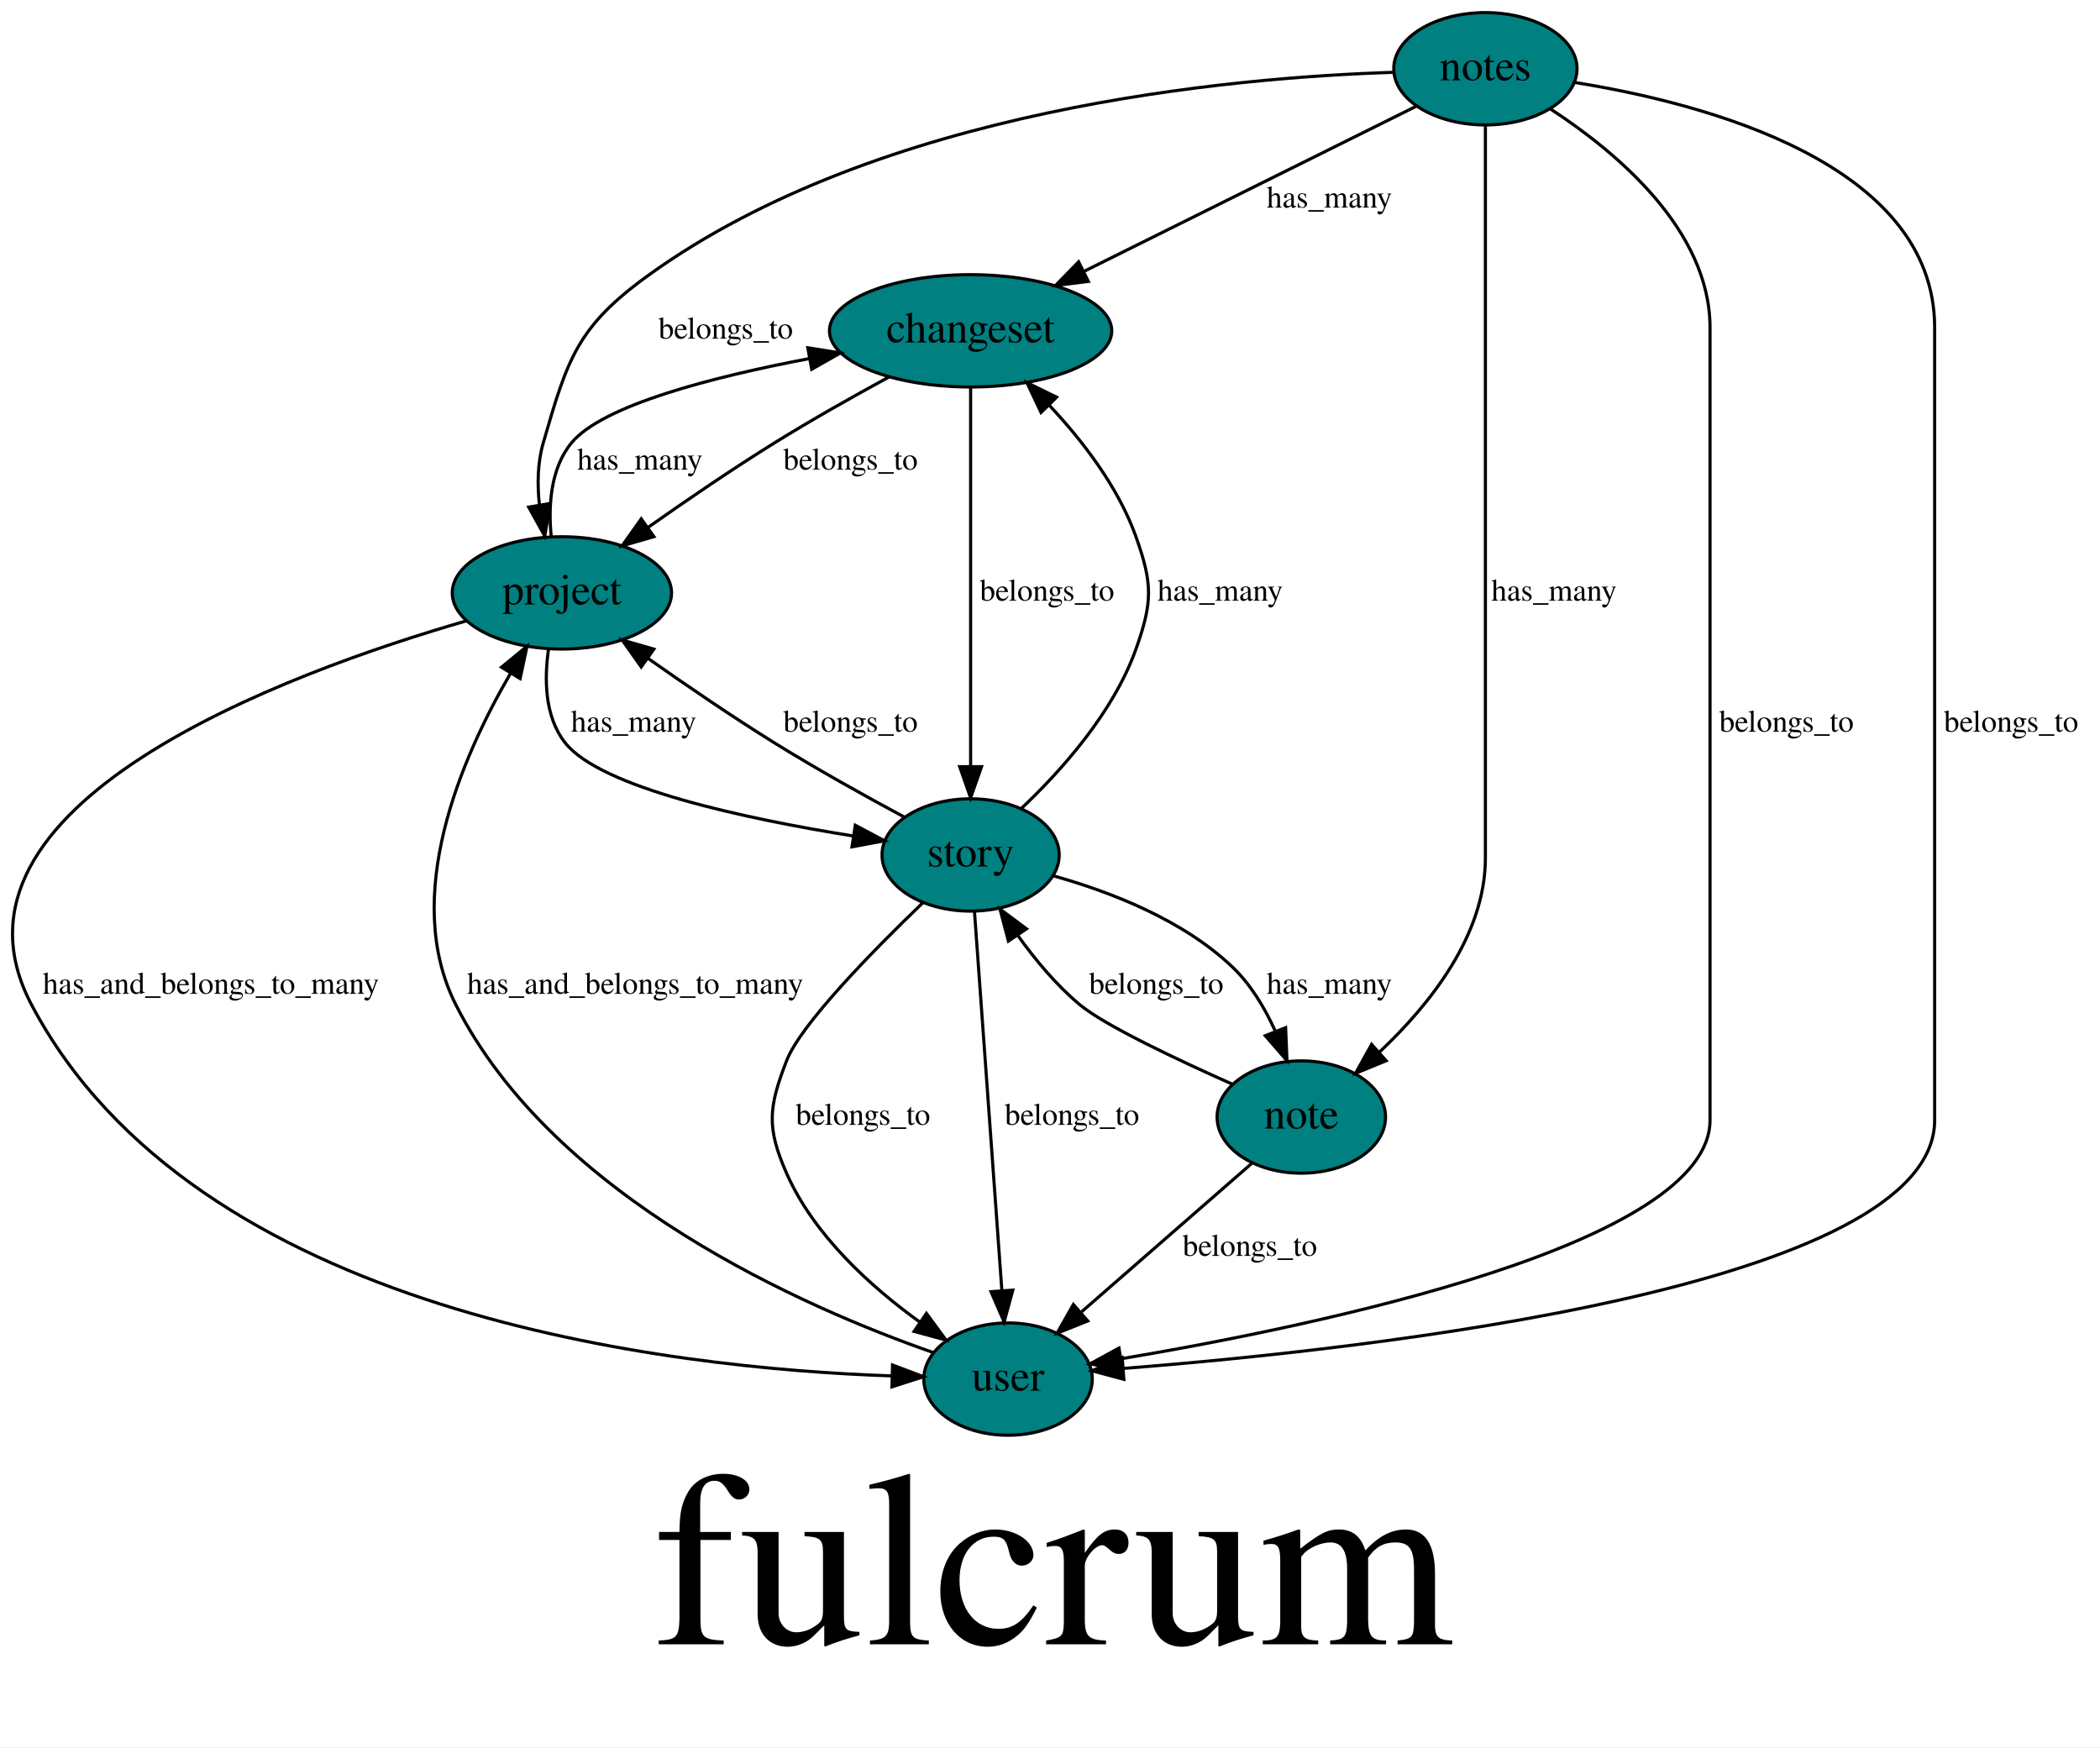
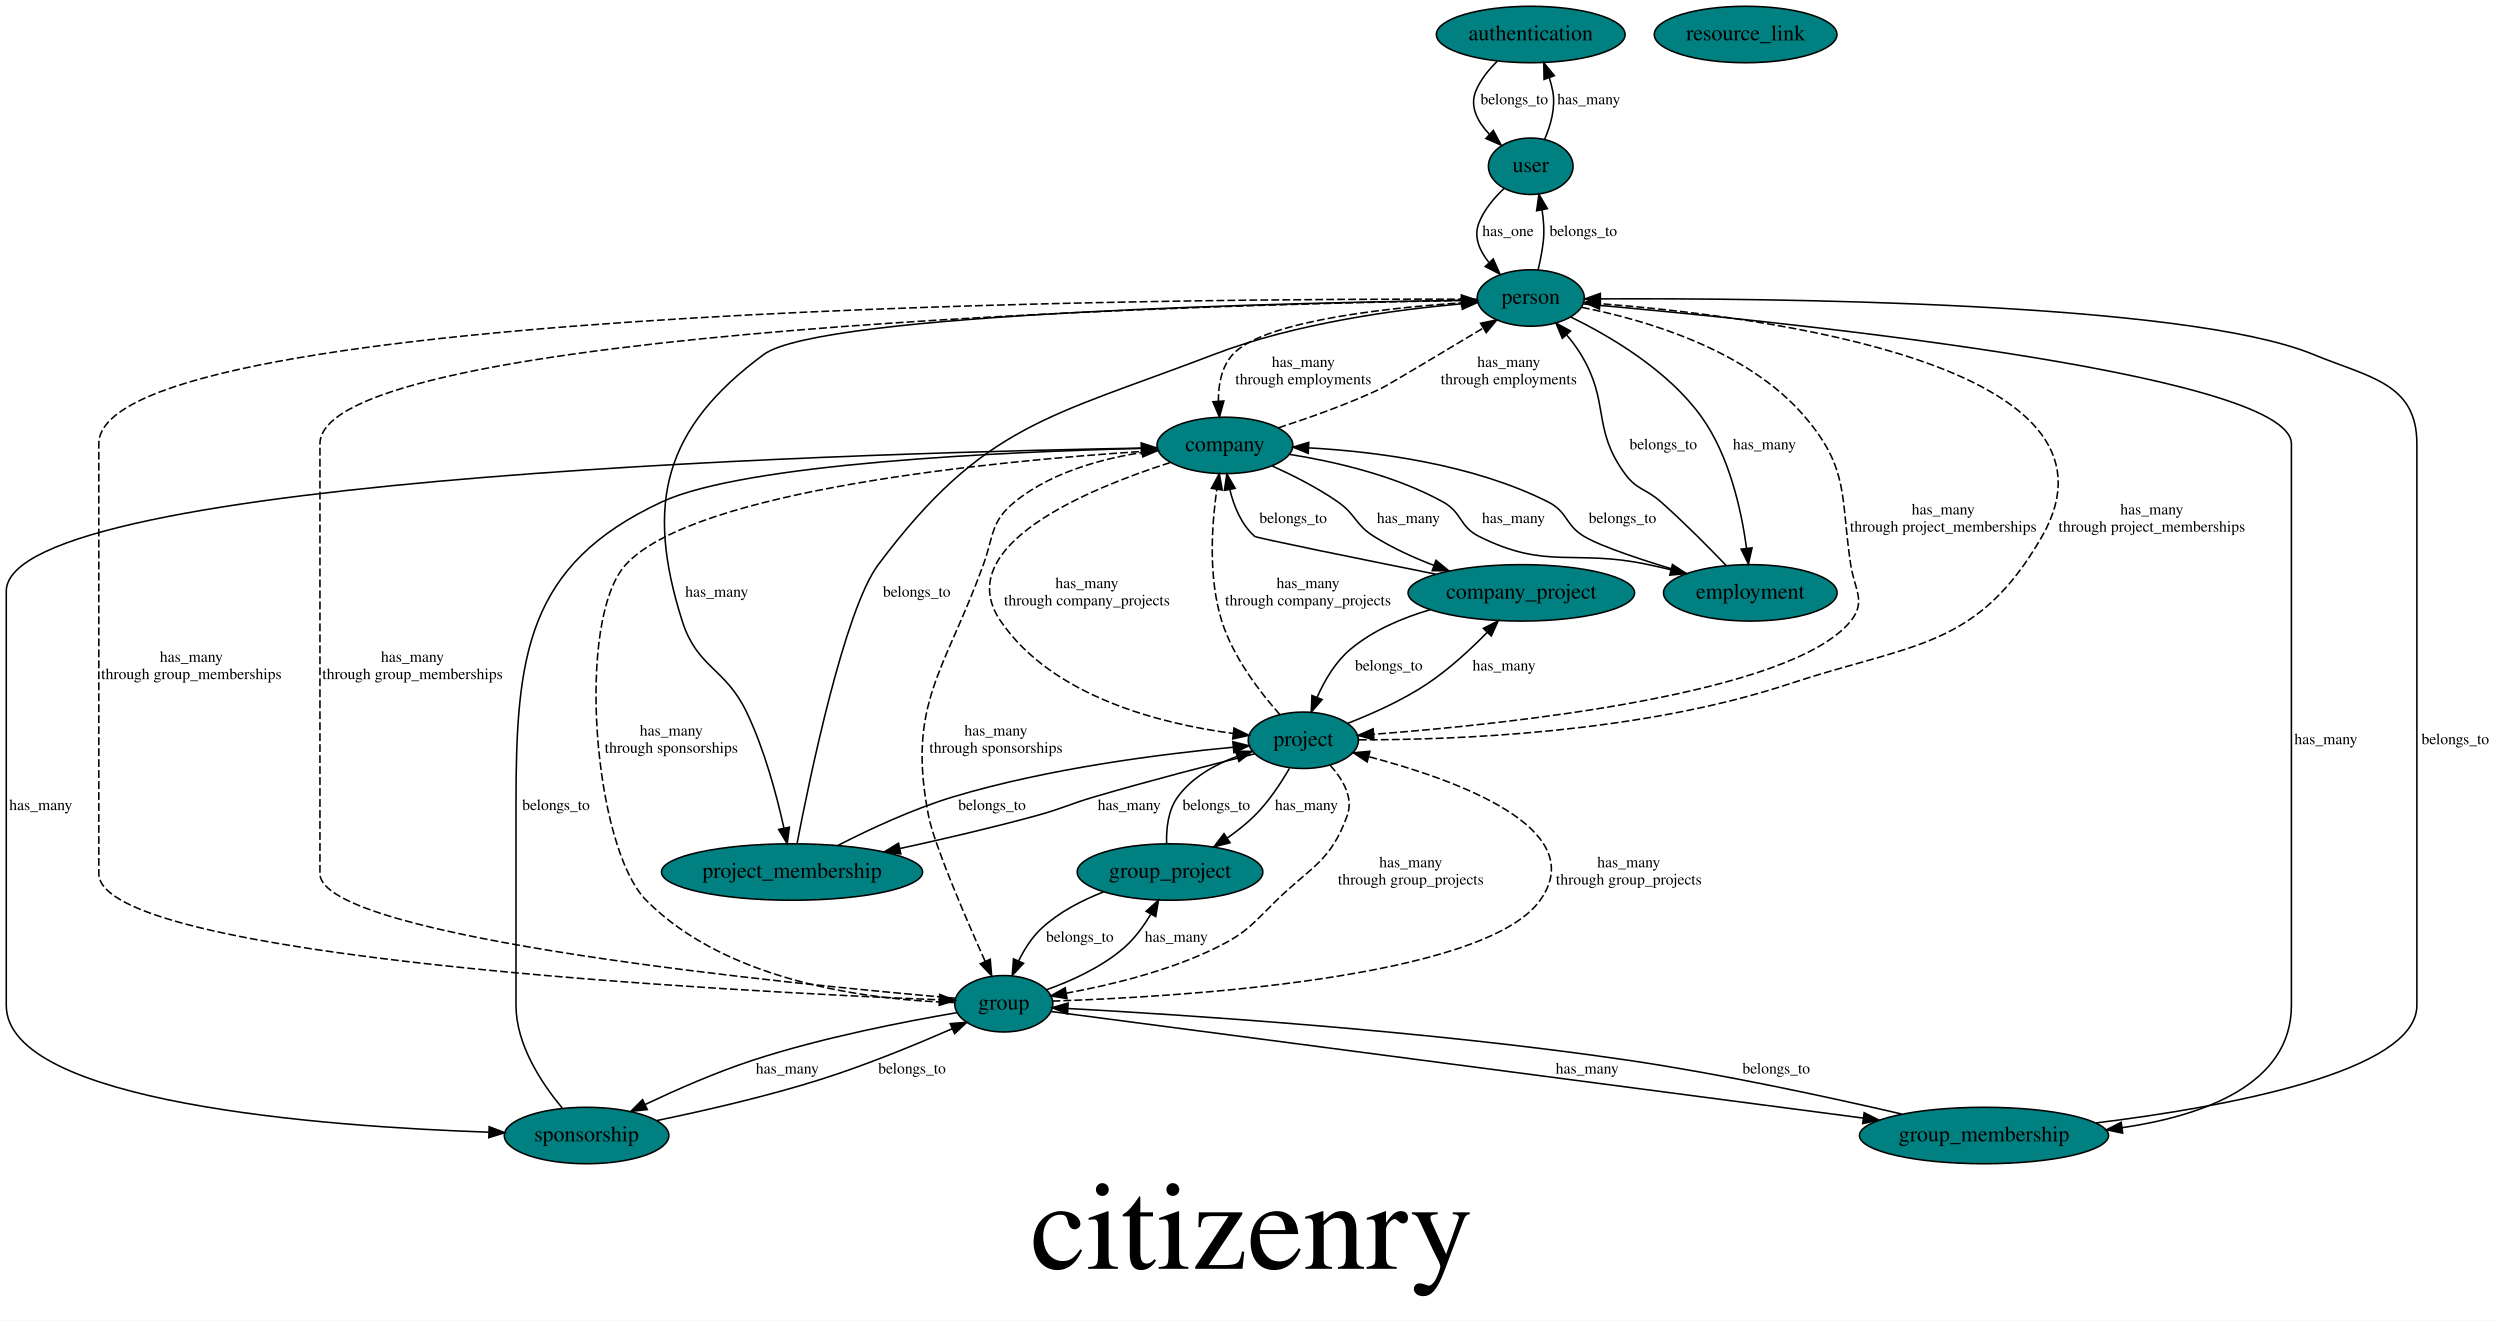
- <svg xmlns="http://www.w3.org/2000/svg" width="673pt" height="560pt" viewBox="0.00 0.00 673.10 560.00">
-   <g id="graph0" class="graph" transform="scale(1 1) rotate(0) translate(4 556)">
-     <polygon fill="white" stroke="none" points="-4,4 -4,-556 669.104,-556 669.104,4 -4,4" />
-     <text text-anchor="start" x="201.552" y="-29" font-family="Times,serif" font-size="14.00"> </text>
-     <text text-anchor="start" x="205.552" y="-29" font-family="Times,serif" font-size="80.00">fulcrum</text>
-     <text text-anchor="start" x="459.552" y="-29" font-family="Times,serif" font-size="14.00"> </text>
+ <svg xmlns="http://www.w3.org/2000/svg" width="1594pt" height="842pt" viewBox="0.00 0.00 1594.00 842.00">
+   <g id="graph0" class="graph" transform="scale(1 1) rotate(0) translate(4 838)">
+     <polygon fill="white" stroke="none" points="-4,4 -4,-838 1590,-838 1590,4 -4,4" />
+     <text text-anchor="start" x="649" y="-29" font-family="Times,serif" font-size="14.00"> </text>
+     <text text-anchor="start" x="653" y="-29" font-family="Times,serif" font-size="80.00">citizenry</text>
+     <text text-anchor="start" x="933" y="-29" font-family="Times,serif" font-size="14.00"> </text>
    <g id="node1" class="node">
-       <ellipse fill="teal" stroke="black" cx="307.104" cy="-450" rx="45.244" ry="18" />
-       <text text-anchor="middle" x="307.104" y="-446.3" font-family="Times,serif" font-size="14.00">changeset</text>
+       <ellipse fill="teal" stroke="black" cx="972" cy="-816" rx="60.167" ry="18" />
+       <text text-anchor="middle" x="972" y="-812.3" font-family="Times,serif" font-size="14.00">authentication</text>
+     </g>
+     <g id="node13" class="node">
+       <ellipse fill="teal" stroke="black" cx="972" cy="-732" rx="27" ry="18" />
+       <text text-anchor="middle" x="972" y="-728.3" font-family="Times,serif" font-size="14.00">user</text>
+     </g>
+     <g id="edge1" class="edge">
+       <path fill="none" stroke="black" d="M950.669,-798.949C945.164,-793.592 939.96,-787.145 937,-780 932.886,-770.069 938.13,-760.33 945.708,-752.315" />
+       <polygon fill="black" stroke="black" points="948.139,-754.834 953.122,-745.484 943.396,-749.686 948.139,-754.834" />
+       <text text-anchor="middle" x="961.5" y="-771.5" font-family="Times,serif" font-size="10.00">belongs_to </text>
+     </g>
+     <g id="node2" class="node">
+       <ellipse fill="teal" stroke="black" cx="777" cy="-554" rx="43.319" ry="18" />
+       <text text-anchor="middle" x="777" y="-550.3" font-family="Times,serif" font-size="14.00">company</text>
    </g>
    <g id="node3" class="node">
-       <ellipse fill="teal" stroke="black" cx="176.104" cy="-366" rx="35.145" ry="18" />
-       <text text-anchor="middle" x="176.104" y="-362.3" font-family="Times,serif" font-size="14.00">project</text>
-     </g>
-     <g id="edge1" class="edge">
-       <path fill="none" stroke="black" d="M281.027,-435.256C269.554,-429.019 256.007,-421.395 244.104,-414 230.567,-405.59 215.98,-395.632 203.799,-387.052" />
-       <polygon fill="black" stroke="black" points="205.585,-384.027 195.405,-381.09 201.531,-389.734 205.585,-384.027" />
-       <text text-anchor="middle" x="268.604" y="-405.5" font-family="Times,serif" font-size="10.00">belongs_to </text>
+       <ellipse fill="teal" stroke="black" cx="966" cy="-460" rx="72.216" ry="18" />
+       <text text-anchor="middle" x="966" y="-456.3" font-family="Times,serif" font-size="14.00">company_project</text>
+     </g>
+     <g id="edge2" class="edge">
+       <path fill="none" stroke="black" d="M807.231,-540.834C820.568,-534.84 836.108,-526.969 849,-518 860.612,-509.922 860.014,-503.512 872,-496 883.755,-488.633 897.297,-482.462 910.375,-477.456" />
+       <polygon fill="black" stroke="black" points="911.594,-480.737 919.784,-474.016 909.19,-474.162 911.594,-480.737" />
+       <text text-anchor="middle" x="894" y="-504.5" font-family="Times,serif" font-size="10.00">has_many </text>
    </g>
    <g id="node4" class="node">
-       <ellipse fill="teal" stroke="black" cx="307.104" cy="-282" rx="28.395" ry="18" />
-       <text text-anchor="middle" x="307.104" y="-278.3" font-family="Times,serif" font-size="14.00">story</text>
-     </g>
-     <g id="edge2" class="edge">
-       <path fill="none" stroke="black" d="M307.104,-431.86C307.104,-403.157 307.104,-345.126 307.104,-310.609" />
-       <polygon fill="black" stroke="black" points="310.604,-310.295 307.104,-300.295 303.604,-310.295 310.604,-310.295" />
-       <text text-anchor="middle" x="331.604" y="-363.5" font-family="Times,serif" font-size="10.00">belongs_to </text>
-     </g>
-     <g id="node2" class="node">
-       <ellipse fill="teal" stroke="black" cx="413.104" cy="-198" rx="27" ry="18" />
-       <text text-anchor="middle" x="413.104" y="-194.3" font-family="Times,serif" font-size="14.00">note</text>
+       <ellipse fill="teal" stroke="black" cx="1112" cy="-460" rx="55.344" ry="18" />
+       <text text-anchor="middle" x="1112" y="-456.3" font-family="Times,serif" font-size="14.00">employment</text>
+     </g>
+     <g id="edge6" class="edge">
+       <path fill="none" stroke="black" d="M818.283,-548.285C847.072,-543.677 885.617,-534.793 916,-518 928.38,-511.157 926.351,-502.333 939,-496 982.513,-474.215 999.412,-488.167 1047,-478 1051.67,-477.002 1056.52,-475.887 1061.35,-474.72" />
+       <polygon fill="black" stroke="black" points="1062.36,-478.077 1071.22,-472.269 1060.67,-471.283 1062.36,-478.077" />
+       <text text-anchor="middle" x="961" y="-504.5" font-family="Times,serif" font-size="10.00">has_many </text>
+     </g>
+     <g id="node5" class="node">
+       <ellipse fill="teal" stroke="black" cx="636" cy="-198" rx="31.297" ry="18" />
+       <text text-anchor="middle" x="636" y="-194.3" font-family="Times,serif" font-size="14.00">group</text>
+     </g>
+     <g id="edge5" class="edge">
+       <path fill="none" stroke="black" stroke-dasharray="5,2" d="M734.263,-550.867C705.699,-547.436 668.773,-538.898 643,-518 627.561,-505.482 629.777,-496.685 623,-478 598.181,-409.569 574.131,-389.459 588,-318 591.565,-299.629 611.125,-254.117 624.149,-225.001" />
+       <polygon fill="black" stroke="black" points="627.37,-226.374 628.283,-215.818 620.987,-223.5 627.37,-226.374" />
+       <text text-anchor="middle" x="631" y="-369" font-family="Times,serif" font-size="10.00">has_many </text>
+       <text text-anchor="middle" x="631" y="-358" font-family="Times,serif" font-size="10.00">through sponsorships</text>
+     </g>
+     <g id="node8" class="node">
+       <ellipse fill="teal" stroke="black" cx="972" cy="-648" rx="34.171" ry="18" />
+       <text text-anchor="middle" x="972" y="-644.3" font-family="Times,serif" font-size="14.00">person</text>
+     </g>
+     <g id="edge7" class="edge">
+       <path fill="none" stroke="black" stroke-dasharray="5,2" d="M811.107,-565.228C830.503,-571.494 855.032,-580.184 876,-590 879.45,-591.615 914.874,-612.747 941.695,-628.813" />
+       <polygon fill="black" stroke="black" points="940.026,-631.893 950.403,-634.032 943.625,-625.889 940.026,-631.893" />
+       <text text-anchor="middle" x="958" y="-604" font-family="Times,serif" font-size="10.00">has_many </text>
+       <text text-anchor="middle" x="958" y="-593" font-family="Times,serif" font-size="10.00">through employments</text>
+     </g>
+     <g id="node9" class="node">
+       <ellipse fill="teal" stroke="black" cx="827" cy="-366" rx="35.145" ry="18" />
+       <text text-anchor="middle" x="827" y="-362.3" font-family="Times,serif" font-size="14.00">project</text>
+     </g>
+     <g id="edge3" class="edge">
+       <path fill="none" stroke="black" stroke-dasharray="5,2" d="M742.103,-543.059C689.985,-526.386 601.256,-489.854 634,-442 667.122,-393.594 736.422,-376.425 782.33,-370.339" />
+       <polygon fill="black" stroke="black" points="782.807,-373.806 792.318,-369.139 781.972,-366.856 782.807,-373.806" />
+       <text text-anchor="middle" x="689" y="-463" font-family="Times,serif" font-size="10.00">has_many </text>
+       <text text-anchor="middle" x="689" y="-452" font-family="Times,serif" font-size="10.00">through company_projects</text>
+     </g>
+     <g id="node12" class="node">
+       <ellipse fill="teal" stroke="black" cx="370" cy="-114" rx="52.468" ry="18" />
+       <text text-anchor="middle" x="370" y="-110.3" font-family="Times,serif" font-size="14.00">sponsorship</text>
    </g>
    <g id="edge4" class="edge">
-       <path fill="none" stroke="black" d="M391.093,-208.483C373.347,-216.377 350.077,-227.361 342.104,-234 334.606,-240.244 327.814,-248.405 322.251,-256.172" />
-       <polygon fill="black" stroke="black" points="319.221,-254.405 316.52,-264.65 325.02,-258.325 319.221,-254.405" />
-       <text text-anchor="middle" x="366.604" y="-237.5" font-family="Times,serif" font-size="10.00">belongs_to </text>
+       <path fill="none" stroke="black" d="M733.84,-552.464C570.578,-549.875 0,-535.499 0,-461 0,-461 0,-461 0,-197 0,-134.758 202.098,-119.728 307.569,-116.122" />
+       <polygon fill="black" stroke="black" points="307.889,-119.614 317.773,-115.799 307.667,-112.617 307.889,-119.614" />
+       <text text-anchor="middle" x="22" y="-321.5" font-family="Times,serif" font-size="10.00">has_many </text>
+     </g>
+     <g id="edge9" class="edge">
+       <path fill="none" stroke="black" d="M911.292,-471.932C862.017,-481.828 797.116,-495.009 796,-496 787.429,-503.61 782.715,-515.189 780.126,-525.927" />
+       <polygon fill="black" stroke="black" points="776.677,-525.329 778.239,-535.808 783.553,-526.642 776.677,-525.329" />
+       <text text-anchor="middle" x="820.5" y="-504.5" font-family="Times,serif" font-size="10.00">belongs_to </text>
+     </g>
+     <g id="edge8" class="edge">
+       <path fill="none" stroke="black" d="M908.048,-449.29C890.198,-444.093 871.459,-436.142 857,-424 847.493,-416.016 840.59,-404.238 835.82,-393.457" />
+       <polygon fill="black" stroke="black" points="838.99,-391.959 832.026,-383.974 832.491,-394.559 838.99,-391.959" />
+       <text text-anchor="middle" x="881.5" y="-410.5" font-family="Times,serif" font-size="10.00">belongs_to </text>
+     </g>
+     <g id="edge11" class="edge">
+       <path fill="none" stroke="black" d="M1071.41,-472.387C1046.51,-479.759 1017.3,-489.213 1006,-496 993.875,-503.285 995.639,-511.647 983,-518 934.989,-542.131 873.57,-550.055 830.333,-552.448" />
+       <polygon fill="black" stroke="black" points="830.125,-548.954 820.301,-552.922 830.455,-555.946 830.125,-548.954" />
+       <text text-anchor="middle" x="1030.5" y="-504.5" font-family="Times,serif" font-size="10.00">belongs_to </text>
+     </g>
+     <g id="edge10" class="edge">
+       <path fill="none" stroke="black" d="M1096.53,-477.503C1085.34,-489.182 1069.67,-505.011 1055,-518 1045.28,-526.605 1039.65,-525.51 1032,-536 1010.8,-565.09 1022.72,-581.252 1004,-612 1001.41,-616.259 998.25,-620.462 994.941,-624.397" />
+       <polygon fill="black" stroke="black" points="992.159,-622.256 988.067,-632.029 997.36,-626.941 992.159,-622.256" />
+       <text text-anchor="middle" x="1056.5" y="-551.5" font-family="Times,serif" font-size="10.00">belongs_to </text>
+     </g>
+     <g id="edge17" class="edge">
+       <path fill="none" stroke="black" stroke-dasharray="5,2" d="M604.681,-198.758C555.751,-200.14 461.272,-210.168 408,-264 374.488,-297.865 362.824,-442.864 395,-478 438.611,-525.622 629.952,-543.938 724.184,-550.165" />
+       <polygon fill="black" stroke="black" points="724.156,-553.67 734.359,-550.815 724.603,-546.684 724.156,-553.67" />
+       <text text-anchor="middle" x="424" y="-369" font-family="Times,serif" font-size="10.00">has_many </text>
+       <text text-anchor="middle" x="424" y="-358" font-family="Times,serif" font-size="10.00">through sponsorships</text>
    </g>
    <g id="node6" class="node">
-       <ellipse fill="teal" stroke="black" cx="319.104" cy="-114" rx="27" ry="18" />
-       <text text-anchor="middle" x="319.104" y="-110.3" font-family="Times,serif" font-size="14.00">user</text>
-     </g>
-     <g id="edge3" class="edge">
-       <path fill="none" stroke="black" d="M397.158,-183.09C382.213,-170.053 359.687,-150.402 342.669,-135.556" />
-       <polygon fill="black" stroke="black" points="344.651,-132.641 334.814,-128.705 340.049,-137.916 344.651,-132.641" />
-       <text text-anchor="middle" x="396.604" y="-153.5" font-family="Times,serif" font-size="10.00">belongs_to </text>
-     </g>
-     <g id="edge7" class="edge">
-       <path fill="none" stroke="black" d="M172.689,-383.961C171.72,-393.769 172.389,-405.761 179.104,-414 188.987,-426.126 224.404,-435.236 255.485,-441.118" />
-       <polygon fill="black" stroke="black" points="254.921,-444.573 265.385,-442.914 256.171,-437.685 254.921,-444.573" />
-       <text text-anchor="middle" x="201.104" y="-405.5" font-family="Times,serif" font-size="10.00">has_many </text>
-     </g>
-     <g id="edge6" class="edge">
-       <path fill="none" stroke="black" d="M171.837,-348.121C170.405,-338.342 170.561,-326.352 177.104,-318 188.469,-303.493 235.157,-293.578 269.34,-288.102" />
-       <polygon fill="black" stroke="black" points="270.141,-291.521 279.494,-286.545 269.079,-284.602 270.141,-291.521" />
-       <text text-anchor="middle" x="199.104" y="-321.5" font-family="Times,serif" font-size="10.00">has_many </text>
-     </g>
-     <g id="edge5" class="edge">
-       <path fill="none" stroke="black" d="M145.526,-357.047C87.977,-340.41 -27.735,-298.086 6.104,-234 58.646,-134.492 210.675,-117.429 281.707,-115.025" />
-       <polygon fill="black" stroke="black" points="282.074,-118.517 291.981,-114.762 281.895,-111.52 282.074,-118.517" />
-       <text text-anchor="middle" x="63.604" y="-237.5" font-family="Times,serif" font-size="10.00">has_and_belongs_to_many </text>
-     </g>
-     <g id="edge11" class="edge">
-       <path fill="none" stroke="black" d="M323.327,-296.862C336.067,-308.895 352.827,-327.561 360.104,-348 365.47,-363.073 365.47,-368.927 360.104,-384 354.47,-399.826 343.149,-414.59 332.411,-426.034" />
-       <polygon fill="black" stroke="black" points="329.678,-423.821 325.148,-433.399 334.662,-428.736 329.678,-423.821" />
-       <text text-anchor="middle" x="387.104" y="-363.5" font-family="Times,serif" font-size="10.00">has_many </text>
+       <ellipse fill="teal" stroke="black" cx="1261" cy="-114" rx="79.415" ry="18" />
+       <text text-anchor="middle" x="1261" y="-110.3" font-family="Times,serif" font-size="14.00">group_membership</text>
+     </g>
+     <g id="edge14" class="edge">
+       <path fill="none" stroke="black" d="M666.145,-193.045C759.397,-180.81 1045.22,-143.311 1183.91,-125.114" />
+       <polygon fill="black" stroke="black" points="1184.58,-128.556 1194.04,-123.785 1183.67,-121.616 1184.58,-128.556" />
+       <text text-anchor="middle" x="1008" y="-153.5" font-family="Times,serif" font-size="10.00">has_many </text>
+     </g>
+     <g id="node7" class="node">
+       <ellipse fill="teal" stroke="black" cx="742" cy="-282" rx="59.194" ry="18" />
+       <text text-anchor="middle" x="742" y="-278.3" font-family="Times,serif" font-size="14.00">group_project</text>
    </g>
    <g id="edge12" class="edge">
-       <path fill="none" stroke="black" d="M333.766,-275.269C351.844,-270.204 375.246,-261.191 391.104,-246 396.919,-240.43 401.355,-233.021 404.666,-225.735" />
-       <polygon fill="black" stroke="black" points="408.07,-226.647 408.508,-216.061 401.564,-224.063 408.07,-226.647" />
-       <text text-anchor="middle" x="422.104" y="-237.5" font-family="Times,serif" font-size="10.00">has_many </text>
-     </g>
-     <g id="edge8" class="edge">
-       <path fill="none" stroke="black" d="M285.807,-294.161C273.458,-300.798 257.708,-309.548 244.104,-318 230.567,-326.41 215.98,-336.368 203.799,-344.948" />
-       <polygon fill="black" stroke="black" points="201.531,-342.266 195.405,-350.91 205.585,-347.973 201.531,-342.266" />
-       <text text-anchor="middle" x="268.604" y="-321.5" font-family="Times,serif" font-size="10.00">belongs_to </text>
-     </g>
-     <g id="edge9" class="edge">
-       <path fill="none" stroke="black" d="M291.756,-266.645C275.834,-251.341 252.633,-227.729 248.104,-216 242.34,-201.074 241.657,-194.644 248.104,-180 256.854,-160.126 275.013,-143.681 290.775,-132.305" />
-       <polygon fill="black" stroke="black" points="292.946,-135.06 299.211,-126.516 288.985,-129.288 292.946,-135.06" />
-       <text text-anchor="middle" x="272.604" y="-195.5" font-family="Times,serif" font-size="10.00">belongs_to </text>
-     </g>
-     <g id="edge10" class="edge">
-       <path fill="none" stroke="black" d="M308.343,-263.86C310.418,-235.157 314.613,-177.126 317.108,-142.609" />
-       <polygon fill="black" stroke="black" points="320.623,-142.521 317.854,-132.295 313.642,-142.017 320.623,-142.521" />
-       <text text-anchor="middle" x="339.604" y="-195.5" font-family="Times,serif" font-size="10.00">belongs_to </text>
-     </g>
-     <g id="node5" class="node">
-       <ellipse fill="teal" stroke="black" cx="472.104" cy="-534" rx="29.372" ry="18" />
-       <text text-anchor="middle" x="472.104" y="-530.3" font-family="Times,serif" font-size="14.00">notes</text>
+       <path fill="none" stroke="black" d="M663.189,-206.918C679.045,-212.551 698.677,-221.38 713,-234 719.576,-239.794 725.153,-247.442 729.606,-254.882" />
+       <polygon fill="black" stroke="black" points="726.754,-256.96 734.636,-264.039 732.889,-253.59 726.754,-256.96" />
+       <text text-anchor="middle" x="746" y="-237.5" font-family="Times,serif" font-size="10.00">has_many </text>
+     </g>
+     <g id="edge15" class="edge">
+       <path fill="none" stroke="black" stroke-dasharray="5,2" d="M605.341,-201.51C506.098,-210.04 200,-239.697 200,-281 200,-555 200,-555 200,-555 200,-628.798 763.414,-643.649 927.605,-646.41" />
+       <polygon fill="black" stroke="black" points="927.777,-649.913 937.832,-646.575 927.89,-642.914 927.777,-649.913" />
+       <text text-anchor="middle" x="259" y="-416" font-family="Times,serif" font-size="10.00">has_many </text>
+       <text text-anchor="middle" x="259" y="-405" font-family="Times,serif" font-size="10.00">through group_memberships</text>
+     </g>
+     <g id="edge13" class="edge">
+       <path fill="none" stroke="black" stroke-dasharray="5,2" d="M667.03,-199.706C744.363,-202.221 942.037,-213.558 978,-264 1010.75,-309.934 924.019,-340.986 868.783,-355.528" />
+       <polygon fill="black" stroke="black" points="867.699,-352.192 858.871,-358.051 869.426,-358.976 867.699,-352.192" />
+       <text text-anchor="middle" x="1034.5" y="-285" font-family="Times,serif" font-size="10.00">has_many </text>
+       <text text-anchor="middle" x="1034.5" y="-274" font-family="Times,serif" font-size="10.00">through group_projects</text>
    </g>
    <g id="edge16" class="edge">
-       <path fill="none" stroke="black" d="M450.193,-522.111C422.986,-508.59 376.185,-485.331 343.543,-469.109" />
-       <polygon fill="black" stroke="black" points="344.835,-465.843 334.322,-464.527 341.72,-472.111 344.835,-465.843" />
-       <text text-anchor="middle" x="422.104" y="-489.5" font-family="Times,serif" font-size="10.00">has_many </text>
-     </g>
-     <g id="edge17" class="edge">
-       <path fill="none" stroke="black" d="M472.104,-515.723C472.104,-499.128 472.104,-473.351 472.104,-451 472.104,-451 472.104,-451 472.104,-281 472.104,-256.282 454.222,-233.927 438.147,-218.825" />
-       <polygon fill="black" stroke="black" points="440.286,-216.044 430.487,-212.015 435.635,-221.275 440.286,-216.044" />
-       <text text-anchor="middle" x="494.104" y="-363.5" font-family="Times,serif" font-size="10.00">has_many </text>
-     </g>
-     <g id="edge13" class="edge">
-       <path fill="none" stroke="black" d="M442.991,-532.869C390.4,-531.24 278.153,-521.246 204.104,-468 181.078,-451.443 177.968,-441.249 170.104,-414 168.278,-407.672 168.181,-400.706 168.91,-394.118" />
-       <polygon fill="black" stroke="black" points="172.366,-394.673 170.606,-384.226 165.466,-393.49 172.366,-394.673" />
-       <text text-anchor="middle" x="228.604" y="-447.5" font-family="Times,serif" font-size="10.00">belongs_to </text>
-     </g>
-     <g id="edge14" class="edge">
-       <path fill="none" stroke="black" d="M492.929,-521.132C514.194,-507.288 544.104,-482.259 544.104,-451 544.104,-451 544.104,-451 544.104,-197 544.104,-157.321 419.022,-131.226 355.38,-120.517" />
-       <polygon fill="black" stroke="black" points="355.789,-117.037 345.355,-118.872 354.656,-123.945 355.789,-117.037" />
-       <text text-anchor="middle" x="568.604" y="-321.5" font-family="Times,serif" font-size="10.00">belongs_to </text>
-     </g>
-     <g id="edge15" class="edge">
-       <path fill="none" stroke="black" d="M500.554,-529.642C542.52,-522.928 616.104,-503.648 616.104,-451 616.104,-451 616.104,-451 616.104,-197 616.104,-143.631 435.661,-123.64 356.07,-117.419" />
-       <polygon fill="black" stroke="black" points="356.218,-113.92 345.985,-116.662 355.695,-120.9 356.218,-113.92" />
-       <text text-anchor="middle" x="640.604" y="-321.5" font-family="Times,serif" font-size="10.00">belongs_to </text>
+       <path fill="none" stroke="black" d="M606.328,-192.359C573.843,-186.854 520.454,-176.552 476,-162 452.547,-154.323 427.25,-143.221 407.252,-133.735" />
+       <polygon fill="black" stroke="black" points="408.706,-130.551 398.177,-129.369 405.671,-136.859 408.706,-130.551" />
+       <text text-anchor="middle" x="498" y="-153.5" font-family="Times,serif" font-size="10.00">has_many </text>
    </g>
    <g id="edge18" class="edge">
-       <path fill="none" stroke="black" d="M295.242,-122.464C254.67,-136.629 173.583,-171.703 142.104,-234 124.662,-268.517 143.703,-312.802 159.525,-340.025" />
-       <polygon fill="black" stroke="black" points="156.735,-342.174 164.921,-348.899 162.715,-338.536 156.735,-342.174" />
-       <text text-anchor="middle" x="199.604" y="-237.5" font-family="Times,serif" font-size="10.00">has_and_belongs_to_many </text>
+       <path fill="none" stroke="black" d="M1208.56,-127.669C1162.75,-138.301 1094.32,-153.133 1034,-162 904.325,-181.06 749.245,-191.052 676.912,-194.978" />
+       <polygon fill="black" stroke="black" points="676.653,-191.486 666.853,-195.513 677.025,-198.476 676.653,-191.486" />
+       <text text-anchor="middle" x="1128.5" y="-153.5" font-family="Times,serif" font-size="10.00">belongs_to </text>
+     </g>
+     <g id="edge19" class="edge">
+       <path fill="none" stroke="black" d="M1332.44,-122.026C1414.21,-132.097 1537,-154.324 1537,-197 1537,-555 1537,-555 1537,-555 1537,-593.759 1506.83,-597.222 1471,-612 1389.42,-645.648 1122.88,-647.93 1016.46,-647.441" />
+       <polygon fill="black" stroke="black" points="1016.4,-643.94 1006.38,-647.384 1016.36,-650.94 1016.4,-643.94" />
+       <text text-anchor="middle" x="1561.5" y="-363.5" font-family="Times,serif" font-size="10.00">belongs_to </text>
+     </g>
+     <g id="edge21" class="edge">
+       <path fill="none" stroke="black" d="M699.521,-269.29C685.704,-263.907 671.088,-256.351 660,-246 653.878,-240.285 649.069,-232.659 645.414,-225.216" />
+       <polygon fill="black" stroke="black" points="648.613,-223.795 641.391,-216.042 642.202,-226.606 648.613,-223.795" />
+       <text text-anchor="middle" x="684.5" y="-237.5" font-family="Times,serif" font-size="10.00">belongs_to </text>
+     </g>
+     <g id="edge20" class="edge">
+       <path fill="none" stroke="black" d="M739.845,-300.145C739.543,-309.777 740.793,-321.527 747,-330 756.098,-342.421 770.569,-350.495 784.717,-355.717" />
+       <polygon fill="black" stroke="black" points="783.798,-359.099 794.391,-358.894 785.982,-352.448 783.798,-359.099" />
+       <text text-anchor="middle" x="771.5" y="-321.5" font-family="Times,serif" font-size="10.00">belongs_to </text>
+     </g>
+     <g id="edge28" class="edge">
+       <path fill="none" stroke="black" stroke-dasharray="5,2" d="M937.891,-645.53C888.947,-642.654 802.424,-634.456 782,-612 774.781,-604.063 772.763,-592.678 772.843,-582.167" />
+       <polygon fill="black" stroke="black" points="776.341,-582.316 773.507,-572.108 769.356,-581.855 776.341,-582.316" />
+       <text text-anchor="middle" x="827" y="-604" font-family="Times,serif" font-size="10.00">has_many </text>
+       <text text-anchor="middle" x="827" y="-593" font-family="Times,serif" font-size="10.00">through employments</text>
+     </g>
+     <g id="edge27" class="edge">
+       <path fill="none" stroke="black" d="M997.483,-635.892C1022.41,-623.736 1059.65,-601.919 1081,-572 1098.74,-547.141 1106.34,-512.469 1109.59,-488.521" />
+       <polygon fill="black" stroke="black" points="1113.1,-488.689 1110.8,-478.346 1106.15,-487.864 1113.1,-488.689" />
+       <text text-anchor="middle" x="1121" y="-551.5" font-family="Times,serif" font-size="10.00">has_many </text>
+     </g>
+     <g id="edge26" class="edge">
+       <path fill="none" stroke="black" stroke-dasharray="5,2" d="M937.6,-647.213C771.341,-647.8 59,-645.06 59,-555 59,-555 59,-555 59,-281 59,-226.818 462.954,-205.898 594.872,-200.511" />
+       <polygon fill="black" stroke="black" points="595.126,-204.004 604.978,-200.107 594.846,-197.009 595.126,-204.004" />
+       <text text-anchor="middle" x="118" y="-416" font-family="Times,serif" font-size="10.00">has_many </text>
+       <text text-anchor="middle" x="118" y="-405" font-family="Times,serif" font-size="10.00">through group_memberships</text>
+     </g>
+     <g id="edge25" class="edge">
+       <path fill="none" stroke="black" d="M1005.72,-644.188C1115.71,-634.568 1457,-601.012 1457,-555 1457,-555 1457,-555 1457,-197 1457,-146.581 1401.12,-126.626 1349.03,-118.977" />
+       <polygon fill="black" stroke="black" points="1349.4,-115.495 1339.03,-117.647 1348.48,-122.434 1349.4,-115.495" />
+       <text text-anchor="middle" x="1479" y="-363.5" font-family="Times,serif" font-size="10.00">has_many </text>
+     </g>
+     <g id="edge24" class="edge">
+       <path fill="none" stroke="black" stroke-dasharray="5,2" d="M1004.63,-642.014C1044.26,-634.205 1110.34,-615.241 1147,-572 1175.27,-538.651 1169.48,-521.232 1176,-478 1178.39,-462.179 1186.06,-454.446 1176,-442 1138.24,-395.261 957.441,-376.297 871.965,-369.847" />
+       <polygon fill="black" stroke="black" points="872.012,-366.341 861.784,-369.104 871.503,-373.323 872.012,-366.341" />
+       <text text-anchor="middle" x="1235" y="-510" font-family="Times,serif" font-size="10.00">has_many </text>
+       <text text-anchor="middle" x="1235" y="-499" font-family="Times,serif" font-size="10.00">through project_memberships</text>
+     </g>
+     <g id="node10" class="node">
+       <ellipse fill="teal" stroke="black" cx="501" cy="-282" rx="83.265" ry="18" />
+       <text text-anchor="middle" x="501" y="-278.3" font-family="Times,serif" font-size="14.00">project_membership</text>
+     </g>
+     <g id="edge23" class="edge">
+       <path fill="none" stroke="black" d="M937.592,-646.638C832.297,-645.244 519.374,-638.859 483,-612 419.439,-565.066 407.072,-517.301 431,-442 440.56,-411.914 458.341,-412.46 472,-384 483.48,-360.081 491.275,-330.743 495.868,-309.863" />
+       <polygon fill="black" stroke="black" points="499.294,-310.576 497.924,-300.07 492.444,-309.138 499.294,-310.576" />
+       <text text-anchor="middle" x="453" y="-457.5" font-family="Times,serif" font-size="10.00">has_many </text>
+     </g>
+     <g id="edge22" class="edge">
+       <path fill="none" stroke="black" d="M976.683,-665.958C978.036,-671.646 979.329,-678.054 980,-684 980.743,-690.585 980.239,-697.648 979.195,-704.246" />
+       <polygon fill="black" stroke="black" points="975.754,-703.603 977.212,-714.097 982.617,-704.984 975.754,-703.603" />
+       <text text-anchor="middle" x="1005.5" y="-687.5" font-family="Times,serif" font-size="10.00">belongs_to </text>
+     </g>
+     <g id="edge32" class="edge">
+       <path fill="none" stroke="black" stroke-dasharray="5,2" d="M812.035,-382.417C799.397,-396.593 782.236,-418.863 775,-442 766.358,-469.632 768.546,-503.053 771.83,-525.956" />
+       <polygon fill="black" stroke="black" points="768.398,-526.661 773.435,-535.982 775.311,-525.555 768.398,-526.661" />
+       <text text-anchor="middle" x="830" y="-463" font-family="Times,serif" font-size="10.00">has_many </text>
+       <text text-anchor="middle" x="830" y="-452" font-family="Times,serif" font-size="10.00">through company_projects</text>
+     </g>
+     <g id="edge31" class="edge">
+       <path fill="none" stroke="black" d="M855.262,-376.794C870.894,-382.866 890.277,-391.509 906,-402 919.886,-411.266 933.527,-423.862 944.285,-434.857" />
+       <polygon fill="black" stroke="black" points="941.806,-437.329 951.239,-442.153 946.873,-432.499 941.806,-437.329" />
+       <text text-anchor="middle" x="955" y="-410.5" font-family="Times,serif" font-size="10.00">has_many </text>
+     </g>
+     <g id="edge34" class="edge">
+       <path fill="none" stroke="black" stroke-dasharray="5,2" d="M844.104,-350.073C852.139,-341.181 859.139,-329.431 855,-318 844.365,-288.625 832.381,-285.797 810,-264 794.585,-248.987 791.28,-243.554 772,-234 741.588,-218.929 704.034,-209.899 676.099,-204.797" />
+       <polygon fill="black" stroke="black" points="676.349,-201.288 665.899,-203.029 675.154,-208.185 676.349,-201.288" />
+       <text text-anchor="middle" x="895.5" y="-285" font-family="Times,serif" font-size="10.00">has_many </text>
+       <text text-anchor="middle" x="895.5" y="-274" font-family="Times,serif" font-size="10.00">through group_projects</text>
+     </g>
+     <g id="edge33" class="edge">
+       <path fill="none" stroke="black" d="M818.162,-348.109C812.632,-338.562 804.882,-326.812 796,-318 790.765,-312.807 784.641,-307.965 778.433,-303.639" />
+       <polygon fill="black" stroke="black" points="780.267,-300.656 769.991,-298.074 776.414,-306.5 780.267,-300.656" />
+       <text text-anchor="middle" x="829" y="-321.5" font-family="Times,serif" font-size="10.00">has_many </text>
+     </g>
+     <g id="edge30" class="edge">
+       <path fill="none" stroke="black" stroke-dasharray="5,2" d="M862.413,-366.302C921.065,-366.17 1041.39,-370.268 1137,-402 1215.64,-428.1 1256.75,-424.142 1298,-496 1361.05,-605.823 1119.05,-636.425 1016.2,-644.386" />
+       <polygon fill="black" stroke="black" points="1015.83,-640.904 1006.11,-645.129 1016.34,-647.885 1015.83,-640.904" />
+       <text text-anchor="middle" x="1368" y="-510" font-family="Times,serif" font-size="10.00">has_many </text>
+       <text text-anchor="middle" x="1368" y="-499" font-family="Times,serif" font-size="10.00">through project_memberships</text>
+     </g>
+     <g id="edge29" class="edge">
+       <path fill="none" stroke="black" d="M795.958,-357.357C768.916,-350.574 728.709,-340.187 694,-330 677.412,-325.132 673.674,-322.564 657,-318 628.626,-310.234 597.008,-302.899 569.695,-296.97" />
+       <polygon fill="black" stroke="black" points="570.353,-293.532 559.841,-294.851 568.881,-300.375 570.353,-293.532" />
+       <text text-anchor="middle" x="716" y="-321.5" font-family="Times,serif" font-size="10.00">has_many </text>
+     </g>
+     <g id="edge36" class="edge">
+       <path fill="none" stroke="black" d="M504.163,-300.006C512.225,-341.985 534.431,-449.219 556,-478 623.298,-567.8 665.194,-571.891 770,-612 822.095,-631.937 886.11,-640.58 927.926,-644.286" />
+       <polygon fill="black" stroke="black" points="927.804,-647.788 938.059,-645.126 928.382,-640.812 927.804,-647.788" />
+       <text text-anchor="middle" x="580.5" y="-457.5" font-family="Times,serif" font-size="10.00">belongs_to </text>
+     </g>
+     <g id="edge35" class="edge">
+       <path fill="none" stroke="black" d="M530.36,-299.002C550.526,-309.336 578.211,-322.251 604,-330 664.238,-348.099 736.596,-357.261 782.201,-361.578" />
+       <polygon fill="black" stroke="black" points="782.076,-365.081 792.352,-362.501 782.71,-358.11 782.076,-365.081" />
+       <text text-anchor="middle" x="628.5" y="-321.5" font-family="Times,serif" font-size="10.00">belongs_to </text>
+     </g>
+     <g id="node11" class="node">
+       <ellipse fill="teal" stroke="black" cx="1109" cy="-816" rx="58.242" ry="18" />
+       <text text-anchor="middle" x="1109" y="-812.3" font-family="Times,serif" font-size="14.00">resource_link</text>
+     </g>
+     <g id="edge37" class="edge">
+       <path fill="none" stroke="black" d="M354.514,-131.466C341.497,-147.078 325,-171.83 325,-197 325,-325 325,-325 325,-325 325,-420.217 331.655,-477.864 418,-518 470.931,-542.604 637.147,-549.935 723.588,-552.102" />
+       <polygon fill="black" stroke="black" points="723.641,-555.604 733.721,-552.341 723.807,-548.606 723.641,-555.604" />
+       <text text-anchor="middle" x="350.5" y="-321.5" font-family="Times,serif" font-size="10.00">belongs_to </text>
+     </g>
+     <g id="edge38" class="edge">
+       <path fill="none" stroke="black" d="M414.796,-123.546C444.871,-129.748 485.206,-138.966 520,-150 548.635,-159.081 580.173,-172.061 603.126,-182.08" />
+       <polygon fill="black" stroke="black" points="601.843,-185.339 612.405,-186.173 604.668,-178.935 601.843,-185.339" />
+       <text text-anchor="middle" x="577.5" y="-153.5" font-family="Times,serif" font-size="10.00">belongs_to </text>
+     </g>
+     <g id="edge40" class="edge">
+       <path fill="none" stroke="black" d="M980.92,-749.332C984.774,-758.282 987.996,-769.633 986,-780 985.473,-782.737 984.734,-785.533 983.867,-788.291" />
+       <polygon fill="black" stroke="black" points="980.483,-787.355 980.326,-797.948 987.055,-789.765 980.483,-787.355" />
+       <text text-anchor="middle" x="1009" y="-771.5" font-family="Times,serif" font-size="10.00">has_many </text>
+     </g>
+     <g id="edge39" class="edge">
+       <path fill="none" stroke="black" d="M955.002,-717.837C948.722,-711.922 942.329,-704.383 939,-696 935.487,-687.154 939.184,-678.369 945.201,-670.83" />
+       <polygon fill="black" stroke="black" points="948.09,-672.869 952.41,-663.195 943,-668.063 948.09,-672.869" />
+       <text text-anchor="middle" x="957.5" y="-687.5" font-family="Times,serif" font-size="10.00">has_one </text>
    </g>
  </g>
</svg>
